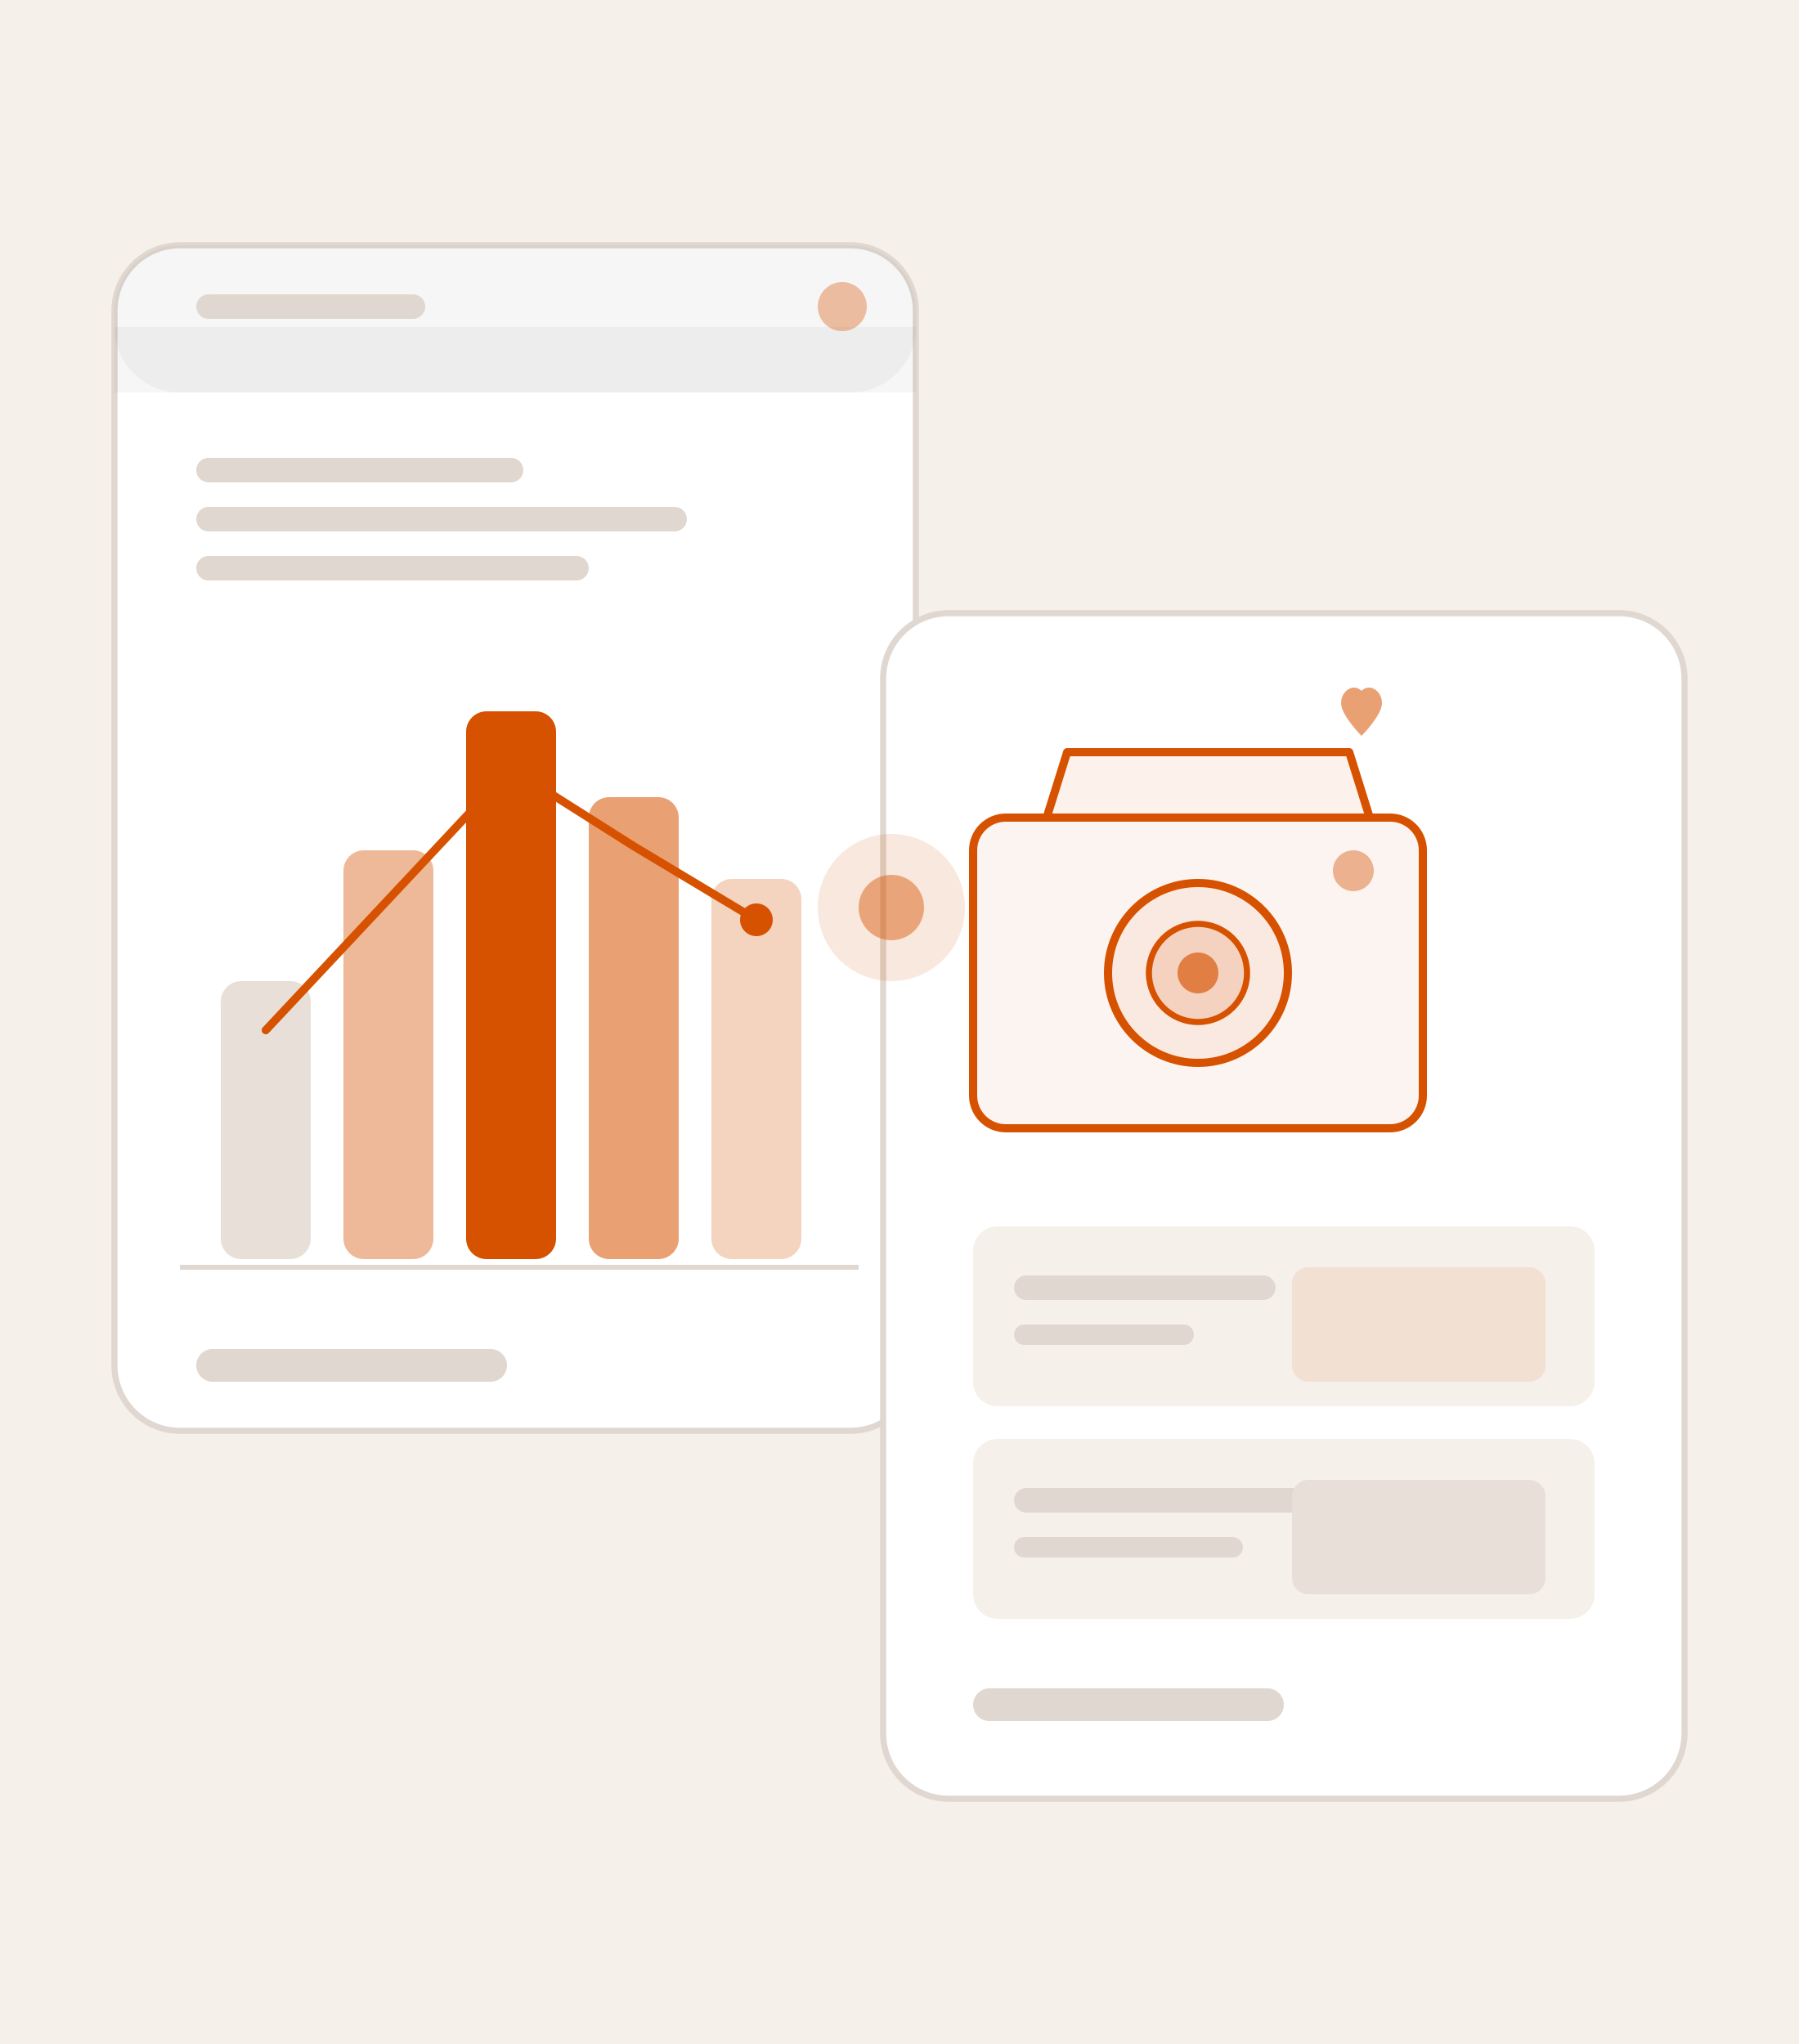
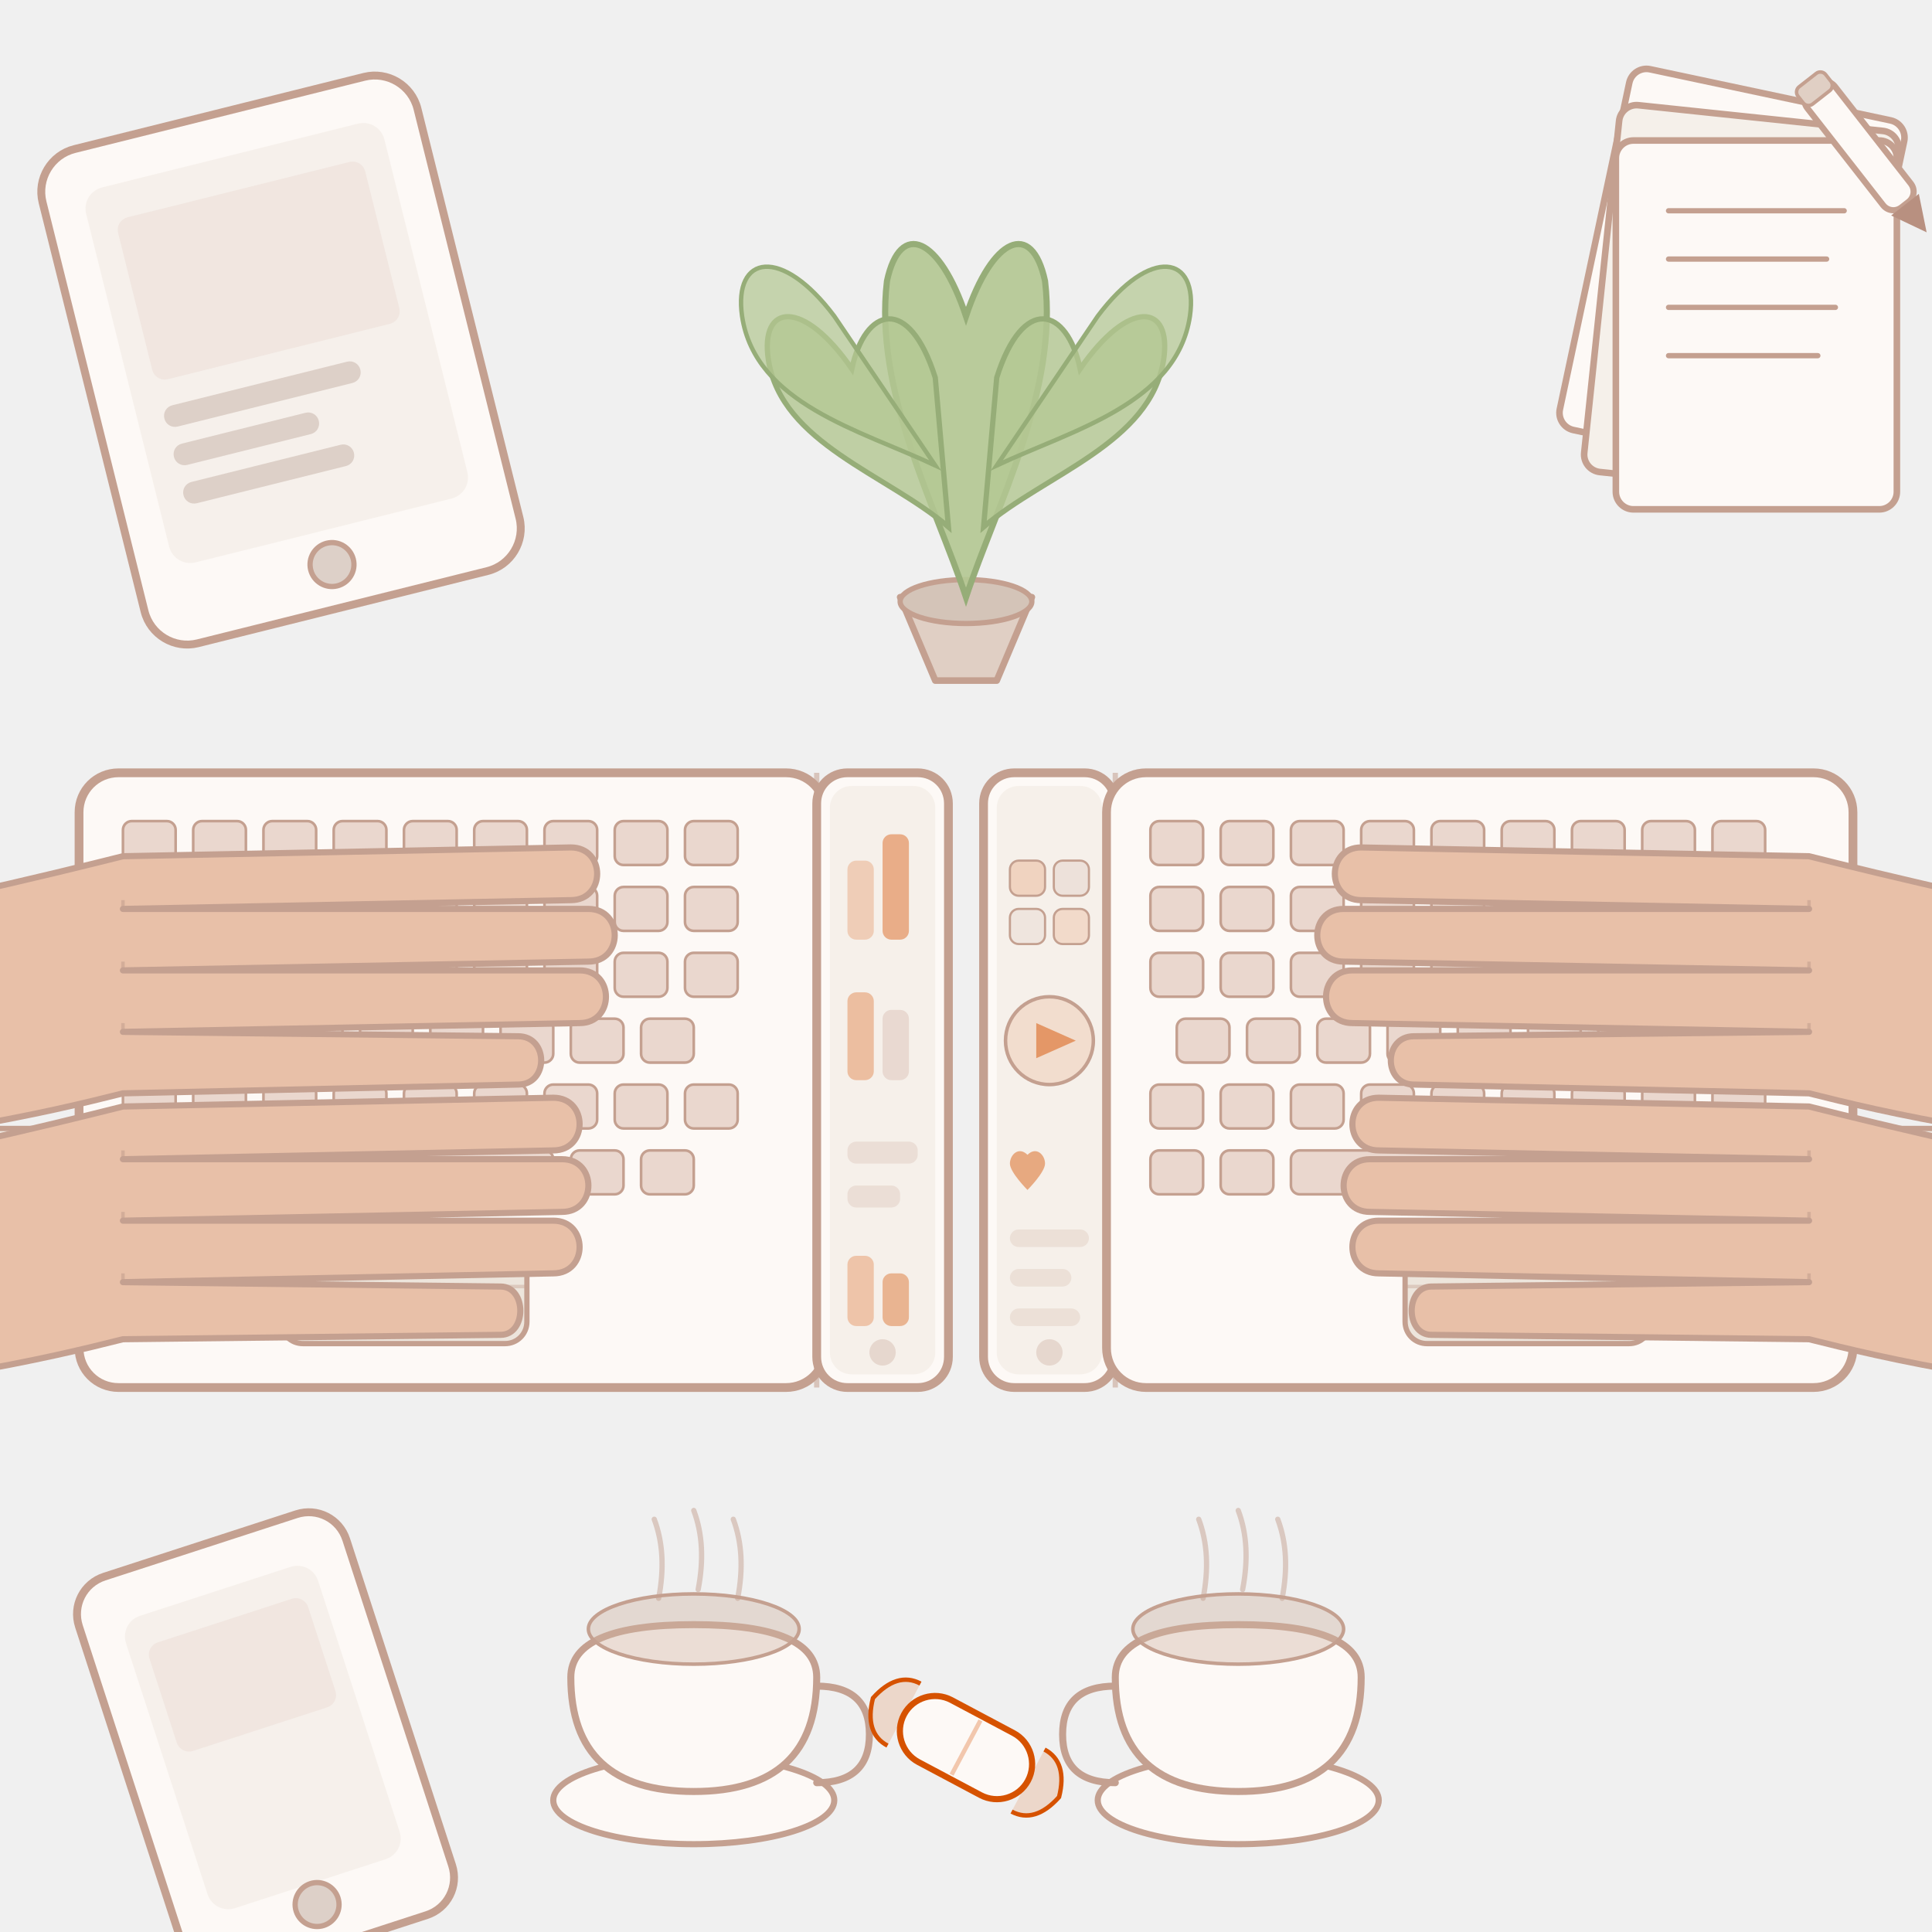
- <svg xmlns="http://www.w3.org/2000/svg" viewBox="0 0 440 500" fill="none">
-   <rect width="440" height="500" fill="#f5f0ea" />
-   <rect x="28" y="60" width="196" height="290" rx="16" fill="white" stroke="#e0d8d0" stroke-width="1.5" />
-   <rect x="28" y="60" width="196" height="36" rx="16" fill="#1a1a1a" fill-opacity="0.04" />
-   <rect x="28" y="80" width="196" height="16" fill="#1a1a1a" fill-opacity="0.04" />
-   <rect x="48" y="72" width="56" height="6" rx="3" fill="#e0d8d0" />
-   <circle cx="206" cy="75" r="6" fill="#d65200" fill-opacity="0.35" />
-   <rect x="54" y="240" width="22" height="68" rx="5" fill="#e8e0d8" />
-   <rect x="84" y="208" width="22" height="100" rx="5" fill="#d65200" fill-opacity="0.4" />
-   <rect x="114" y="174" width="22" height="134" rx="5" fill="#d65200" />
-   <rect x="144" y="195" width="22" height="113" rx="5" fill="#d65200" fill-opacity="0.55" />
-   <rect x="174" y="215" width="22" height="93" rx="5" fill="#d65200" fill-opacity="0.25" />
-   <polyline points="65,252 95,220 125,188 155,207 185,225" stroke="#d65200" stroke-width="2" stroke-linecap="round" stroke-linejoin="round" />
-   <circle cx="185" cy="225" r="4" fill="#d65200" />
-   <line x1="44" y1="310" x2="210" y2="310" stroke="#e0d8d0" stroke-width="1.2" />
-   <rect x="48" y="112" width="80" height="6" rx="3" fill="#e0d8d0" />
-   <rect x="48" y="124" width="120" height="6" rx="3" fill="#e0d8d0" />
-   <rect x="48" y="136" width="96" height="6" rx="3" fill="#e0d8d0" />
-   <rect x="48" y="330" width="76" height="8" rx="4" fill="#e0d8d0" />
-   <rect x="216" y="150" width="196" height="290" rx="16" fill="white" stroke="#e0d8d0" stroke-width="1.5" />
-   <rect x="238" y="200" width="110" height="76" rx="8" stroke="#d65200" stroke-width="2" fill="#d65200" fill-opacity="0.06" />
-   <path d="M256 200 L261 184 L330 184 L335 200" stroke="#d65200" stroke-width="2" fill="#d65200" fill-opacity="0.08" stroke-linejoin="round" />
-   <circle cx="293" cy="238" r="22" stroke="#d65200" stroke-width="2" fill="#d65200" fill-opacity="0.07" />
-   <circle cx="293" cy="238" r="12" stroke="#d65200" stroke-width="1.5" fill="#d65200" fill-opacity="0.15" />
-   <circle cx="293" cy="238" r="5" fill="#d65200" fill-opacity="0.65" />
-   <circle cx="331" cy="213" r="5" fill="#d65200" fill-opacity="0.4" />
-   <rect x="238" y="300" width="152" height="44" rx="6" fill="#f5f0ea" />
-   <rect x="248" y="312" width="64" height="6" rx="3" fill="#e0d8d0" />
-   <rect x="248" y="324" width="44" height="5" rx="2.5" fill="#e0d8d0" />
-   <rect x="316" y="310" width="62" height="28" rx="4" fill="#d65200" fill-opacity="0.1" />
-   <rect x="238" y="352" width="152" height="44" rx="6" fill="#f5f0ea" />
-   <rect x="248" y="364" width="80" height="6" rx="3" fill="#e0d8d0" />
-   <rect x="248" y="376" width="56" height="5" rx="2.5" fill="#e0d8d0" />
-   <rect x="316" y="362" width="62" height="28" rx="4" fill="#e8e0d8" />
-   <rect x="238" y="413" width="76" height="8" rx="4" fill="#e0d8d0" />
-   <path d="M338 172 C338 169 335 167 333 169 C331 167 328 169 328 172 C328 175 333 180 333 180 C333 180 338 175 338 172Z" fill="#d65200" fill-opacity="0.55" />
-   <circle cx="218" cy="222" r="18" fill="#d65200" fill-opacity="0.13" />
-   <circle cx="218" cy="222" r="8" fill="#d65200" fill-opacity="0.45" />
+ <svg xmlns="http://www.w3.org/2000/svg" version="1.1" id="レイヤー_1" x="0px" y="0px" viewBox="0 0 440 440" style="enable-background:new 0 0 440 440;" xml:space="preserve">
+   <style type="text/css">
+ 	.st0{fill:#FDF9F6;stroke:#C4A090;stroke-width:1.8;}
+ 	.st1{fill:#F0E8E0;fill-opacity:0.5;}
+ 	.st2{fill:#DDD0C8;stroke:#C4A090;stroke-width:1.2;}
+ 	.st3{fill:#E8D8D0;fill-opacity:0.4;}
+ 	.st4{fill:#DDD0C8;}
+ 	.st5{fill:#E0CFC4;stroke:#C4A090;stroke-width:1.5;stroke-linejoin:round;}
+ 	.st6{fill:#D4C4B8;stroke:#C4A090;stroke-width:1.2;}
+ 	.st7{fill:#B4C894;fill-opacity:0.92;stroke:#96AD78;stroke-width:1.4;}
+ 	.st8{fill:#B4C894;fill-opacity:0.82;stroke:#96AD78;stroke-width:1.2;}
+ 	.st9{fill:#B4C894;fill-opacity:0.72;stroke:#96AD78;}
+ 	.st10{fill:#FDF9F6;stroke:#C4A090;stroke-width:1.5;}
+ 	.st11{fill:#F5F0EA;stroke:#C4A090;stroke-width:1.5;}
+ 	.st12{fill:none;stroke:#C4A090;stroke-width:1.2;stroke-linecap:round;}
+ 	.st13{fill:#FDF9F6;stroke:#C4A090;stroke-width:1.4;}
+ 	.st14{fill:#B89080;}
+ 	.st15{fill:#E0CFC4;stroke:#C4A090;stroke-width:0.8;}
+ 	.st16{fill:#FDF9F6;stroke:#C4A090;stroke-width:2;}
+ 	.st17{fill:none;stroke:#C4A090;stroke-width:1.2;stroke-opacity:0.55;}
+ 	.st18{fill:#F0E8E0;fill-opacity:0.55;}
+ 	.st19{fill:#D65200;fill-opacity:0.22;}
+ 	.st20{fill:#D65200;fill-opacity:0.42;}
+ 	.st21{fill:#D65200;fill-opacity:0.32;}
+ 	.st22{fill:#C4A090;fill-opacity:0.28;}
+ 	.st23{fill:#C4A090;fill-opacity:0.22;}
+ 	.st24{fill:#D65200;fill-opacity:0.28;}
+ 	.st25{fill:#D65200;fill-opacity:0.38;}
+ 	.st26{fill:#C4A090;fill-opacity:0.32;}
+ 	.st27{fill:#EAD7CE;stroke:#C4A090;stroke-width:0.6;}
+ 	.st28{fill:#EDE5DC;stroke:#C4A090;stroke-width:1.2;}
+ 	.st29{fill:none;stroke:#C4A090;stroke-width:0.8;stroke-opacity:0.4;}
+ 	.st30{fill:#D65200;fill-opacity:0.18;stroke:#C4A090;stroke-width:0.5;}
+ 	.st31{fill:#C4A090;fill-opacity:0.18;stroke:#C4A090;stroke-width:0.5;}
+ 	.st32{fill:#C4A090;fill-opacity:0.14;stroke:#C4A090;stroke-width:0.5;}
+ 	.st33{fill:#D65200;fill-opacity:0.14;stroke:#C4A090;stroke-width:0.5;}
+ 	.st34{fill:#D65200;fill-opacity:0.12;stroke:#C4A090;stroke-width:0.8;}
+ 	.st35{fill:#D65200;fill-opacity:0.5;}
+ 	.st36{fill:#D65200;fill-opacity:0.45;}
+ 	.st37{fill:#C4A090;fill-opacity:0.2;}
+ 	.st38{fill:#E8C0A8;stroke:#C4A090;stroke-width:1.4;stroke-linejoin:round;}
+ 	.st39{fill:none;stroke:#C4A090;stroke-width:0.8;stroke-opacity:0.6;}
+ 	.st40{fill:#F0E8E0;stroke:#C4A090;stroke-width:1.2;}
+ 	.st41{fill:none;stroke:#C4A090;stroke-opacity:0.4;}
+ 	.st42{fill:#FDF9F6;stroke:#C4A090;stroke-width:1.6;}
+ 	.st43{fill:#D0B4A4;fill-opacity:0.4;stroke:#C4A090;stroke-width:0.8;}
+ 	.st44{fill:none;stroke:#C4A090;stroke-width:1.6;stroke-linecap:round;}
+ 	.st45{fill:none;stroke:#C4A090;stroke-width:1.2;stroke-linecap:round;stroke-opacity:0.5;}
+ 	.st46{fill:#FDF9F6;stroke:#D65200;stroke-width:1.4;}
+ 	.st47{fill:#D65200;fill-opacity:0.16;stroke:#D65200;}
+ 	.st48{fill:none;stroke:#D65200;stroke-opacity:0.3;}
+ </style>
+   <g transform="rotate(-14, 64, 82)">
+     <path class="st0" d="M30,24l68,0c5.5,0,10,4.5,10,10l0,96c0,5.5-4.5,10-10,10l-68,0c-5.5,0-10-4.5-10-10l0-96   C20,28.5,24.5,24,30,24z" />
+     <path class="st1" d="M34,34h60c2.8,0,5,2.2,5,5v78c0,2.8-2.2,5-5,5l-60,0c-2.8,0-5-2.2-5-5l0-78C29,36.2,31.2,34,34,34z" />
+     <circle class="st2" cx="64" cy="130" r="5" />
+     <path class="st3" d="M38,42h52c1.7,0,3,1.3,3,3v32c0,1.7-1.3,3-3,3H38c-1.7,0-3-1.3-3-3V45C35,43.3,36.3,42,38,42z" />
+     <path class="st4" d="M37.5,86h41c1.4,0,2.5,1.1,2.5,2.5l0,0c0,1.4-1.1,2.5-2.5,2.5h-41c-1.4,0-2.5-1.1-2.5-2.5l0,0   C35,87.1,36.1,86,37.5,86z" />
+     <path class="st4" d="M37.5,95l29,0c1.4,0,2.5,1.1,2.5,2.5l0,0c0,1.4-1.1,2.5-2.5,2.5h-29c-1.4,0-2.5-1.1-2.5-2.5l0,0   C35,96.1,36.1,95,37.5,95z" />
+     <path class="st4" d="M37.5,104h35c1.4,0,2.5,1.1,2.5,2.5l0,0c0,1.4-1.1,2.5-2.5,2.5h-35c-1.4,0-2.5-1.1-2.5-2.5l0,0   C35,105.1,36.1,104,37.5,104z" />
+   </g>
+   <path class="st5" d="M205,136l8,19h14l8-19H205z" />
+   <ellipse class="st6" cx="220" cy="137" rx="15" ry="5" />
+   <path class="st7" d="M220,136c-7-21-21-47-18-72c3-14,12-10,18,8c6-18,15-22,18-8C241,89,227,115,220,136z" />
+   <path class="st8" d="M216,120c-14-12-38-19-41-38c-2-13,8-14,19,2c3-14,13-17,19,2L216,120z" />
+   <path class="st9" d="M213,106c-17-8-41-14-44-34c-2-14,9-16,21,0L213,106z" />
+   <path class="st8" d="M224,120c14-12,38-19,41-38c2-13-8-14-19,2c-3-14-13-17-19,2L224,120z" />
+   <path class="st9" d="M227,106c17-8,41-14,44-34c2-14-9-16-21,0L227,106z" />
+   <g transform="rotate(12, 390, 74)">
+     <path class="st10" d="M364,20l56,0c2.2,0,4,1.8,4,4l0,76c0,2.2-1.8,4-4,4l-56,0c-2.2,0-4-1.8-4-4l0-76C360,21.8,361.8,20,364,20z" />
+   </g>
+   <g transform="rotate(6, 390, 74)">
+     <path class="st11" d="M368,26l56,0c2.2,0,4,1.8,4,4l0,76c0,2.2-1.8,4-4,4l-56,0c-2.2,0-4-1.8-4-4l0-76C364,27.8,365.8,26,368,26z" />
+   </g>
+   <path class="st10" d="M372,32h56c2.2,0,4,1.8,4,4v76c0,2.2-1.8,4-4,4h-56c-2.2,0-4-1.8-4-4V36C368,33.8,369.8,32,372,32z" />
+   <line class="st12" x1="380" y1="48" x2="420" y2="48" />
+   <line class="st12" x1="380" y1="59" x2="416" y2="59" />
+   <line class="st12" x1="380" y1="70" x2="418" y2="70" />
+   <line class="st12" x1="380" y1="81" x2="414" y2="81" />
+   <g transform="rotate(-38, 424, 34)">
+     <path class="st13" d="M423,16l2,0c1.7,0,3,1.3,3,3v28c0,1.7-1.3,3-3,3h-2c-1.7,0-3-1.3-3-3V19C420,17.3,421.3,16,423,16z" />
+     <path class="st14" d="M420,50l4,8l4-8H420z" />
+     <path class="st15" d="M421.5,14l5,0c0.8,0,1.5,0.7,1.5,1.5v2c0,0.8-0.7,1.5-1.5,1.5l-5,0c-0.8,0-1.5-0.7-1.5-1.5v-2   C420,14.7,420.7,14,421.5,14z" />
+   </g>
+   <path class="st16" d="M27,176h152c5,0,9,4,9,9v122c0,5-4,9-9,9H27c-5,0-9-4-9-9V185C18,180,22,176,27,176z" />
+   <path class="st16" d="M193,176h16c3.9,0,7,3.1,7,7v126c0,3.9-3.1,7-7,7h-16c-3.9,0-7-3.1-7-7V183C186,179.1,189.1,176,193,176z" />
+   <line class="st17" x1="186" y1="176" x2="186" y2="316" />
+   <path class="st18" d="M194,179h14c2.8,0,5,2.2,5,5v124c0,2.8-2.2,5-5,5h-14c-2.8,0-5-2.2-5-5V184C189,181.2,191.2,179,194,179z" />
+   <path class="st19" d="M195,196h2c1.1,0,2,0.9,2,2v14c0,1.1-0.9,2-2,2h-2c-1.1,0-2-0.9-2-2v-14C193,196.9,193.9,196,195,196z" />
+   <path class="st20" d="M203,190h2c1.1,0,2,0.9,2,2v20c0,1.1-0.9,2-2,2h-2c-1.1,0-2-0.9-2-2v-20C201,190.9,201.9,190,203,190z" />
+   <path class="st21" d="M195,226h2c1.1,0,2,0.9,2,2v16c0,1.1-0.9,2-2,2h-2c-1.1,0-2-0.9-2-2v-16C193,226.9,193.9,226,195,226z" />
+   <path class="st22" d="M203,230h2c1.1,0,2,0.9,2,2v12c0,1.1-0.9,2-2,2h-2c-1.1,0-2-0.9-2-2v-12C201,230.9,201.9,230,203,230z" />
+   <path class="st23" d="M195,260h12c1.1,0,2,0.9,2,2v1c0,1.1-0.9,2-2,2h-12c-1.1,0-2-0.9-2-2v-1C193,260.9,193.9,260,195,260z" />
+   <path class="st23" d="M195,270h8c1.1,0,2,0.9,2,2v1c0,1.1-0.9,2-2,2h-8c-1.1,0-2-0.9-2-2v-1C193,270.9,193.9,270,195,270z" />
+   <path class="st24" d="M195,286h2c1.1,0,2,0.9,2,2v12c0,1.1-0.9,2-2,2h-2c-1.1,0-2-0.9-2-2v-12C193,286.9,193.9,286,195,286z" />
+   <path class="st25" d="M203,290h2c1.1,0,2,0.9,2,2v8c0,1.1-0.9,2-2,2h-2c-1.1,0-2-0.9-2-2v-8C201,290.9,201.9,290,203,290z" />
+   <circle class="st26" cx="201" cy="308" r="3" />
+   <path class="st27" d="M30,187h8c1.1,0,2,0.9,2,2v6c0,1.1-0.9,2-2,2h-8c-1.1,0-2-0.9-2-2v-6C28,187.9,28.9,187,30,187z" />
+   <path class="st27" d="M46,187h8c1.1,0,2,0.9,2,2v6c0,1.1-0.9,2-2,2h-8c-1.1,0-2-0.9-2-2v-6C44,187.9,44.9,187,46,187z" />
+   <path class="st27" d="M62,187h8c1.1,0,2,0.9,2,2v6c0,1.1-0.9,2-2,2h-8c-1.1,0-2-0.9-2-2v-6C60,187.9,60.9,187,62,187z" />
+   <path class="st27" d="M78,187h8c1.1,0,2,0.9,2,2v6c0,1.1-0.9,2-2,2h-8c-1.1,0-2-0.9-2-2v-6C76,187.9,76.9,187,78,187z" />
+   <path class="st27" d="M94,187h8c1.1,0,2,0.9,2,2v6c0,1.1-0.9,2-2,2h-8c-1.1,0-2-0.9-2-2v-6C92,187.9,92.9,187,94,187z" />
+   <path class="st27" d="M110,187h8c1.1,0,2,0.9,2,2v6c0,1.1-0.9,2-2,2h-8c-1.1,0-2-0.9-2-2v-6C108,187.9,108.9,187,110,187z" />
+   <path class="st27" d="M126,187h8c1.1,0,2,0.9,2,2v6c0,1.1-0.9,2-2,2h-8c-1.1,0-2-0.9-2-2v-6C124,187.9,124.9,187,126,187z" />
+   <path class="st27" d="M142,187h8c1.1,0,2,0.9,2,2v6c0,1.1-0.9,2-2,2h-8c-1.1,0-2-0.9-2-2v-6C140,187.9,140.9,187,142,187z" />
+   <path class="st27" d="M158,187h8c1.1,0,2,0.9,2,2v6c0,1.1-0.9,2-2,2h-8c-1.1,0-2-0.9-2-2v-6C156,187.9,156.9,187,158,187z" />
+   <path class="st27" d="M30,202h8c1.1,0,2,0.9,2,2v6c0,1.1-0.9,2-2,2h-8c-1.1,0-2-0.9-2-2v-6C28,202.9,28.9,202,30,202z" />
+   <path class="st27" d="M46,202h8c1.1,0,2,0.9,2,2v6c0,1.1-0.9,2-2,2h-8c-1.1,0-2-0.9-2-2v-6C44,202.9,44.9,202,46,202z" />
+   <path class="st27" d="M62,202h8c1.1,0,2,0.9,2,2v6c0,1.1-0.9,2-2,2h-8c-1.1,0-2-0.9-2-2v-6C60,202.9,60.9,202,62,202z" />
+   <path class="st27" d="M78,202h8c1.1,0,2,0.9,2,2v6c0,1.1-0.9,2-2,2h-8c-1.1,0-2-0.9-2-2v-6C76,202.9,76.9,202,78,202z" />
+   <path class="st27" d="M94,202h8c1.1,0,2,0.9,2,2v6c0,1.1-0.9,2-2,2h-8c-1.1,0-2-0.9-2-2v-6C92,202.9,92.9,202,94,202z" />
+   <path class="st27" d="M110,202h8c1.1,0,2,0.9,2,2v6c0,1.1-0.9,2-2,2h-8c-1.1,0-2-0.9-2-2v-6C108,202.9,108.9,202,110,202z" />
+   <path class="st27" d="M126,202h8c1.1,0,2,0.9,2,2v6c0,1.1-0.9,2-2,2h-8c-1.1,0-2-0.9-2-2v-6C124,202.9,124.9,202,126,202z" />
+   <path class="st27" d="M142,202h8c1.1,0,2,0.9,2,2v6c0,1.1-0.9,2-2,2h-8c-1.1,0-2-0.9-2-2v-6C140,202.9,140.9,202,142,202z" />
+   <path class="st27" d="M158,202h8c1.1,0,2,0.9,2,2v6c0,1.1-0.9,2-2,2h-8c-1.1,0-2-0.9-2-2v-6C156,202.9,156.9,202,158,202z" />
+   <path class="st27" d="M30,217h8c1.1,0,2,0.9,2,2v6c0,1.1-0.9,2-2,2h-8c-1.1,0-2-0.9-2-2v-6C28,217.9,28.9,217,30,217z" />
+   <path class="st27" d="M46,217h8c1.1,0,2,0.9,2,2v6c0,1.1-0.9,2-2,2h-8c-1.1,0-2-0.9-2-2v-6C44,217.9,44.9,217,46,217z" />
+   <path class="st27" d="M62,217h8c1.1,0,2,0.9,2,2v6c0,1.1-0.9,2-2,2h-8c-1.1,0-2-0.9-2-2v-6C60,217.9,60.9,217,62,217z" />
+   <path class="st27" d="M78,217h8c1.1,0,2,0.9,2,2v6c0,1.1-0.9,2-2,2h-8c-1.1,0-2-0.9-2-2v-6C76,217.9,76.9,217,78,217z" />
+   <path class="st27" d="M94,217h8c1.1,0,2,0.9,2,2v6c0,1.1-0.9,2-2,2h-8c-1.1,0-2-0.9-2-2v-6C92,217.9,92.9,217,94,217z" />
+   <path class="st27" d="M110,217h8c1.1,0,2,0.9,2,2v6c0,1.1-0.9,2-2,2h-8c-1.1,0-2-0.9-2-2v-6C108,217.9,108.9,217,110,217z" />
+   <path class="st27" d="M126,217h8c1.1,0,2,0.9,2,2v6c0,1.1-0.9,2-2,2h-8c-1.1,0-2-0.9-2-2v-6C124,217.9,124.9,217,126,217z" />
+   <path class="st27" d="M142,217h8c1.1,0,2,0.9,2,2v6c0,1.1-0.9,2-2,2h-8c-1.1,0-2-0.9-2-2v-6C140,217.9,140.9,217,142,217z" />
+   <path class="st27" d="M158,217h8c1.1,0,2,0.9,2,2v6c0,1.1-0.9,2-2,2h-8c-1.1,0-2-0.9-2-2v-6C156,217.9,156.9,217,158,217z" />
+   <path class="st27" d="M36,232h8c1.1,0,2,0.9,2,2v6c0,1.1-0.9,2-2,2h-8c-1.1,0-2-0.9-2-2v-6C34,232.9,34.9,232,36,232z" />
+   <path class="st27" d="M52,232h8c1.1,0,2,0.9,2,2v6c0,1.1-0.9,2-2,2h-8c-1.1,0-2-0.9-2-2v-6C50,232.9,50.9,232,52,232z" />
+   <path class="st27" d="M68,232h8c1.1,0,2,0.9,2,2v6c0,1.1-0.9,2-2,2h-8c-1.1,0-2-0.9-2-2v-6C66,232.9,66.9,232,68,232z" />
+   <path class="st27" d="M84,232h8c1.1,0,2,0.9,2,2v6c0,1.1-0.9,2-2,2h-8c-1.1,0-2-0.9-2-2v-6C82,232.9,82.9,232,84,232z" />
+   <path class="st27" d="M100,232h8c1.1,0,2,0.9,2,2v6c0,1.1-0.9,2-2,2h-8c-1.1,0-2-0.9-2-2v-6C98,232.9,98.9,232,100,232z" />
+   <path class="st27" d="M116,232h8c1.1,0,2,0.9,2,2v6c0,1.1-0.9,2-2,2h-8c-1.1,0-2-0.9-2-2v-6C114,232.9,114.9,232,116,232z" />
+   <path class="st27" d="M132,232h8c1.1,0,2,0.9,2,2v6c0,1.1-0.9,2-2,2h-8c-1.1,0-2-0.9-2-2v-6C130,232.9,130.9,232,132,232z" />
+   <path class="st27" d="M148,232h8c1.1,0,2,0.9,2,2v6c0,1.1-0.9,2-2,2h-8c-1.1,0-2-0.9-2-2v-6C146,232.9,146.9,232,148,232z" />
+   <path class="st27" d="M30,247h8c1.1,0,2,0.9,2,2v6c0,1.1-0.9,2-2,2h-8c-1.1,0-2-0.9-2-2v-6C28,247.9,28.9,247,30,247z" />
+   <path class="st27" d="M46,247h8c1.1,0,2,0.9,2,2v6c0,1.1-0.9,2-2,2h-8c-1.1,0-2-0.9-2-2v-6C44,247.9,44.9,247,46,247z" />
+   <path class="st27" d="M62,247h8c1.1,0,2,0.9,2,2v6c0,1.1-0.9,2-2,2h-8c-1.1,0-2-0.9-2-2v-6C60,247.9,60.9,247,62,247z" />
+   <path class="st27" d="M78,247h8c1.1,0,2,0.9,2,2v6c0,1.1-0.9,2-2,2h-8c-1.1,0-2-0.9-2-2v-6C76,247.9,76.9,247,78,247z" />
+   <path class="st27" d="M94,247h8c1.1,0,2,0.9,2,2v6c0,1.1-0.9,2-2,2h-8c-1.1,0-2-0.9-2-2v-6C92,247.9,92.9,247,94,247z" />
+   <path class="st27" d="M110,247h8c1.1,0,2,0.9,2,2v6c0,1.1-0.9,2-2,2h-8c-1.1,0-2-0.9-2-2v-6C108,247.9,108.9,247,110,247z" />
+   <path class="st27" d="M126,247h8c1.1,0,2,0.9,2,2v6c0,1.1-0.9,2-2,2h-8c-1.1,0-2-0.9-2-2v-6C124,247.9,124.9,247,126,247z" />
+   <path class="st27" d="M142,247h8c1.1,0,2,0.9,2,2v6c0,1.1-0.9,2-2,2h-8c-1.1,0-2-0.9-2-2v-6C140,247.9,140.9,247,142,247z" />
+   <path class="st27" d="M158,247h8c1.1,0,2,0.9,2,2v6c0,1.1-0.9,2-2,2h-8c-1.1,0-2-0.9-2-2v-6C156,247.9,156.9,247,158,247z" />
+   <path class="st27" d="M30,262h8c1.1,0,2,0.9,2,2v6c0,1.1-0.9,2-2,2h-8c-1.1,0-2-0.9-2-2v-6C28,262.9,28.9,262,30,262z" />
+   <path class="st27" d="M46,262h8c1.1,0,2,0.9,2,2v6c0,1.1-0.9,2-2,2h-8c-1.1,0-2-0.9-2-2v-6C44,262.9,44.9,262,46,262z" />
+   <path class="st27" d="M62,262h62c1.1,0,2,0.9,2,2v6c0,1.1-0.9,2-2,2H62c-1.1,0-2-0.9-2-2v-6C60,262.9,60.9,262,62,262z" />
+   <path class="st27" d="M132,262h8c1.1,0,2,0.9,2,2v6c0,1.1-0.9,2-2,2h-8c-1.1,0-2-0.9-2-2v-6C130,262.9,130.9,262,132,262z" />
+   <path class="st27" d="M148,262h8c1.1,0,2,0.9,2,2v6c0,1.1-0.9,2-2,2h-8c-1.1,0-2-0.9-2-2v-6C146,262.9,146.9,262,148,262z" />
+   <path class="st28" d="M69,280h46c2.8,0,5,2.2,5,5v16c0,2.8-2.2,5-5,5H69c-2.8,0-5-2.2-5-5v-16C64,282.2,66.2,280,69,280z" />
+   <line class="st29" x1="64" y1="293" x2="120" y2="293" />
+   <path class="st16" d="M231,176h16c3.9,0,7,3.1,7,7v126c0,3.9-3.1,7-7,7h-16c-3.9,0-7-3.1-7-7V183C224,179.1,227.1,176,231,176z" />
+   <line class="st17" x1="254" y1="176" x2="254" y2="316" />
+   <path class="st18" d="M232,179h14c2.8,0,5,2.2,5,5v124c0,2.8-2.2,5-5,5h-14c-2.8,0-5-2.2-5-5V184C227,181.2,229.2,179,232,179z" />
+   <path class="st30" d="M232,196h4c1.1,0,2,0.9,2,2v4c0,1.1-0.9,2-2,2h-4c-1.1,0-2-0.9-2-2v-4C230,196.9,230.9,196,232,196z" />
+   <path class="st31" d="M242,196h4c1.1,0,2,0.9,2,2v4c0,1.1-0.9,2-2,2h-4c-1.1,0-2-0.9-2-2v-4C240,196.9,240.9,196,242,196z" />
+   <path class="st32" d="M232,207h4c1.1,0,2,0.9,2,2v4c0,1.1-0.9,2-2,2h-4c-1.1,0-2-0.9-2-2v-4C230,207.9,230.9,207,232,207z" />
+   <path class="st33" d="M242,207h4c1.1,0,2,0.9,2,2v4c0,1.1-0.9,2-2,2h-4c-1.1,0-2-0.9-2-2v-4C240,207.9,240.9,207,242,207z" />
+   <circle class="st34" cx="239" cy="237" r="10" />
+   <path class="st35" d="M236,233l9,4l-9,4V233z" />
+   <path class="st36" d="M238,265c0-2-2-4-4-2c-2-2-4,0-4,2s4,6,4,6S238,267,238,265z" />
+   <path class="st37" d="M232,280h14c1.1,0,2,0.9,2,2l0,0c0,1.1-0.9,2-2,2h-14c-1.1,0-2-0.9-2-2l0,0C230,280.9,230.9,280,232,280z" />
+   <path class="st37" d="M232,289h10c1.1,0,2,0.9,2,2l0,0c0,1.1-0.9,2-2,2h-10c-1.1,0-2-0.9-2-2l0,0C230,289.9,230.9,289,232,289z" />
+   <path class="st37" d="M232,298h12c1.1,0,2,0.9,2,2l0,0c0,1.1-0.9,2-2,2h-12c-1.1,0-2-0.9-2-2l0,0C230,298.9,230.9,298,232,298z" />
+   <circle class="st26" cx="239" cy="308" r="3" />
+   <path class="st16" d="M261,176h152c5,0,9,4,9,9v122c0,5-4,9-9,9H261c-5,0-9-4-9-9V185C252,180,256,176,261,176z" />
+   <path class="st27" d="M264,187h8c1.1,0,2,0.9,2,2v6c0,1.1-0.9,2-2,2h-8c-1.1,0-2-0.9-2-2v-6C262,187.9,262.9,187,264,187z" />
+   <path class="st27" d="M280,187h8c1.1,0,2,0.9,2,2v6c0,1.1-0.9,2-2,2h-8c-1.1,0-2-0.9-2-2v-6C278,187.9,278.9,187,280,187z" />
+   <path class="st27" d="M296,187h8c1.1,0,2,0.9,2,2v6c0,1.1-0.9,2-2,2h-8c-1.1,0-2-0.9-2-2v-6C294,187.9,294.9,187,296,187z" />
+   <path class="st27" d="M312,187h8c1.1,0,2,0.9,2,2v6c0,1.1-0.9,2-2,2h-8c-1.1,0-2-0.9-2-2v-6C310,187.9,310.9,187,312,187z" />
+   <path class="st27" d="M328,187h8c1.1,0,2,0.9,2,2v6c0,1.1-0.9,2-2,2h-8c-1.1,0-2-0.9-2-2v-6C326,187.9,326.9,187,328,187z" />
+   <path class="st27" d="M344,187h8c1.1,0,2,0.9,2,2v6c0,1.1-0.9,2-2,2h-8c-1.1,0-2-0.9-2-2v-6C342,187.9,342.9,187,344,187z" />
+   <path class="st27" d="M360,187h8c1.1,0,2,0.9,2,2v6c0,1.1-0.9,2-2,2h-8c-1.1,0-2-0.9-2-2v-6C358,187.9,358.9,187,360,187z" />
+   <path class="st27" d="M376,187h8c1.1,0,2,0.9,2,2v6c0,1.1-0.9,2-2,2h-8c-1.1,0-2-0.9-2-2v-6C374,187.9,374.9,187,376,187z" />
+   <path class="st27" d="M392,187h8c1.1,0,2,0.9,2,2v6c0,1.1-0.9,2-2,2h-8c-1.1,0-2-0.9-2-2v-6C390,187.9,390.9,187,392,187z" />
+   <path class="st27" d="M264,202h8c1.1,0,2,0.9,2,2v6c0,1.1-0.9,2-2,2h-8c-1.1,0-2-0.9-2-2v-6C262,202.9,262.9,202,264,202z" />
+   <path class="st27" d="M280,202h8c1.1,0,2,0.9,2,2v6c0,1.1-0.9,2-2,2h-8c-1.1,0-2-0.9-2-2v-6C278,202.9,278.9,202,280,202z" />
+   <path class="st27" d="M296,202h8c1.1,0,2,0.9,2,2v6c0,1.1-0.9,2-2,2h-8c-1.1,0-2-0.9-2-2v-6C294,202.9,294.9,202,296,202z" />
+   <path class="st27" d="M312,202h8c1.1,0,2,0.9,2,2v6c0,1.1-0.9,2-2,2h-8c-1.1,0-2-0.9-2-2v-6C310,202.9,310.9,202,312,202z" />
+   <path class="st27" d="M328,202h8c1.1,0,2,0.9,2,2v6c0,1.1-0.9,2-2,2h-8c-1.1,0-2-0.9-2-2v-6C326,202.9,326.9,202,328,202z" />
+   <path class="st27" d="M344,202h8c1.1,0,2,0.9,2,2v6c0,1.1-0.9,2-2,2h-8c-1.1,0-2-0.9-2-2v-6C342,202.9,342.9,202,344,202z" />
+   <path class="st27" d="M360,202h8c1.1,0,2,0.9,2,2v6c0,1.1-0.9,2-2,2h-8c-1.1,0-2-0.9-2-2v-6C358,202.9,358.9,202,360,202z" />
+   <path class="st27" d="M376,202h8c1.1,0,2,0.9,2,2v6c0,1.1-0.9,2-2,2h-8c-1.1,0-2-0.9-2-2v-6C374,202.9,374.9,202,376,202z" />
+   <path class="st27" d="M392,202h8c1.1,0,2,0.9,2,2v6c0,1.1-0.9,2-2,2h-8c-1.1,0-2-0.9-2-2v-6C390,202.9,390.9,202,392,202z" />
+   <path class="st27" d="M264,217h8c1.1,0,2,0.9,2,2v6c0,1.1-0.9,2-2,2h-8c-1.1,0-2-0.9-2-2v-6C262,217.9,262.9,217,264,217z" />
+   <path class="st27" d="M280,217h8c1.1,0,2,0.9,2,2v6c0,1.1-0.9,2-2,2h-8c-1.1,0-2-0.9-2-2v-6C278,217.9,278.9,217,280,217z" />
+   <path class="st27" d="M296,217h8c1.1,0,2,0.9,2,2v6c0,1.1-0.9,2-2,2h-8c-1.1,0-2-0.9-2-2v-6C294,217.9,294.9,217,296,217z" />
+   <path class="st27" d="M312,217h8c1.1,0,2,0.9,2,2v6c0,1.1-0.9,2-2,2h-8c-1.1,0-2-0.9-2-2v-6C310,217.9,310.9,217,312,217z" />
+   <path class="st27" d="M328,217h8c1.1,0,2,0.9,2,2v6c0,1.1-0.9,2-2,2h-8c-1.1,0-2-0.9-2-2v-6C326,217.9,326.9,217,328,217z" />
+   <path class="st27" d="M344,217h8c1.1,0,2,0.9,2,2v6c0,1.1-0.9,2-2,2h-8c-1.1,0-2-0.9-2-2v-6C342,217.9,342.9,217,344,217z" />
+   <path class="st27" d="M360,217h8c1.1,0,2,0.9,2,2v6c0,1.1-0.9,2-2,2h-8c-1.1,0-2-0.9-2-2v-6C358,217.9,358.9,217,360,217z" />
+   <path class="st27" d="M376,217h8c1.1,0,2,0.9,2,2v6c0,1.1-0.9,2-2,2h-8c-1.1,0-2-0.9-2-2v-6C374,217.9,374.9,217,376,217z" />
+   <path class="st27" d="M392,217h8c1.1,0,2,0.9,2,2v6c0,1.1-0.9,2-2,2h-8c-1.1,0-2-0.9-2-2v-6C390,217.9,390.9,217,392,217z" />
+   <path class="st27" d="M270,232h8c1.1,0,2,0.9,2,2v6c0,1.1-0.9,2-2,2h-8c-1.1,0-2-0.9-2-2v-6C268,232.9,268.9,232,270,232z" />
+   <path class="st27" d="M286,232h8c1.1,0,2,0.9,2,2v6c0,1.1-0.9,2-2,2h-8c-1.1,0-2-0.9-2-2v-6C284,232.9,284.9,232,286,232z" />
+   <path class="st27" d="M302,232h8c1.1,0,2,0.9,2,2v6c0,1.1-0.9,2-2,2h-8c-1.1,0-2-0.9-2-2v-6C300,232.9,300.9,232,302,232z" />
+   <path class="st27" d="M318,232h8c1.1,0,2,0.9,2,2v6c0,1.1-0.9,2-2,2h-8c-1.1,0-2-0.9-2-2v-6C316,232.9,316.9,232,318,232z" />
+   <path class="st27" d="M334,232h8c1.1,0,2,0.9,2,2v6c0,1.1-0.9,2-2,2h-8c-1.1,0-2-0.9-2-2v-6C332,232.9,332.9,232,334,232z" />
+   <path class="st27" d="M350,232h8c1.1,0,2,0.9,2,2v6c0,1.1-0.9,2-2,2h-8c-1.1,0-2-0.9-2-2v-6C348,232.9,348.9,232,350,232z" />
+   <path class="st27" d="M366,232h8c1.1,0,2,0.9,2,2v6c0,1.1-0.9,2-2,2h-8c-1.1,0-2-0.9-2-2v-6C364,232.9,364.9,232,366,232z" />
+   <path class="st27" d="M382,232h8c1.1,0,2,0.9,2,2v6c0,1.1-0.9,2-2,2h-8c-1.1,0-2-0.9-2-2v-6C380,232.9,380.9,232,382,232z" />
+   <path class="st27" d="M264,247h8c1.1,0,2,0.9,2,2v6c0,1.1-0.9,2-2,2h-8c-1.1,0-2-0.9-2-2v-6C262,247.9,262.9,247,264,247z" />
+   <path class="st27" d="M280,247h8c1.1,0,2,0.9,2,2v6c0,1.1-0.9,2-2,2h-8c-1.1,0-2-0.9-2-2v-6C278,247.9,278.9,247,280,247z" />
+   <path class="st27" d="M296,247h8c1.1,0,2,0.9,2,2v6c0,1.1-0.9,2-2,2h-8c-1.1,0-2-0.9-2-2v-6C294,247.9,294.9,247,296,247z" />
+   <path class="st27" d="M312,247h8c1.1,0,2,0.9,2,2v6c0,1.1-0.9,2-2,2h-8c-1.1,0-2-0.9-2-2v-6C310,247.9,310.9,247,312,247z" />
+   <path class="st27" d="M328,247h8c1.1,0,2,0.9,2,2v6c0,1.1-0.9,2-2,2h-8c-1.1,0-2-0.9-2-2v-6C326,247.9,326.9,247,328,247z" />
+   <path class="st27" d="M344,247h8c1.1,0,2,0.9,2,2v6c0,1.1-0.9,2-2,2h-8c-1.1,0-2-0.9-2-2v-6C342,247.9,342.9,247,344,247z" />
+   <path class="st27" d="M360,247h8c1.1,0,2,0.9,2,2v6c0,1.1-0.9,2-2,2h-8c-1.1,0-2-0.9-2-2v-6C358,247.9,358.9,247,360,247z" />
+   <path class="st27" d="M376,247h8c1.1,0,2,0.9,2,2v6c0,1.1-0.9,2-2,2h-8c-1.1,0-2-0.9-2-2v-6C374,247.9,374.9,247,376,247z" />
+   <path class="st27" d="M392,247h8c1.1,0,2,0.9,2,2v6c0,1.1-0.9,2-2,2h-8c-1.1,0-2-0.9-2-2v-6C390,247.9,390.9,247,392,247z" />
+   <path class="st27" d="M264,262h8c1.1,0,2,0.9,2,2v6c0,1.1-0.9,2-2,2h-8c-1.1,0-2-0.9-2-2v-6C262,262.9,262.9,262,264,262z" />
+   <path class="st27" d="M280,262h8c1.1,0,2,0.9,2,2v6c0,1.1-0.9,2-2,2h-8c-1.1,0-2-0.9-2-2v-6C278,262.9,278.9,262,280,262z" />
+   <path class="st27" d="M296,262h62c1.1,0,2,0.9,2,2v6c0,1.1-0.9,2-2,2h-62c-1.1,0-2-0.9-2-2v-6C294,262.9,294.9,262,296,262z" />
+   <path class="st27" d="M366,262h8c1.1,0,2,0.9,2,2v6c0,1.1-0.9,2-2,2h-8c-1.1,0-2-0.9-2-2v-6C364,262.9,364.9,262,366,262z" />
+   <path class="st27" d="M382,262h8c1.1,0,2,0.9,2,2v6c0,1.1-0.9,2-2,2h-8c-1.1,0-2-0.9-2-2v-6C380,262.9,380.9,262,382,262z" />
+   <path class="st28" d="M325,280h46c2.8,0,5,2.2,5,5v16c0,2.8-2.2,5-5,5h-46c-2.8,0-5-2.2-5-5v-16C320,282.2,322.2,280,325,280z" />
+   <line class="st29" x1="320" y1="293" x2="376" y2="293" />
+   <path class="st38" d="M-10,204c18-4,30-7,38-9l102-2c8,0,8,12,0,12l-102,2h106c8,0,8,12,0,12l-106,2h104c8,0,8,12,0,12l-104,2l90,1  c7,0,7,11,0,11l-90,2c-8,2-20,5-38,8V204z" />
+   <line class="st39" x1="28" y1="205" x2="28" y2="207" />
+   <line class="st39" x1="28" y1="219" x2="28" y2="221" />
+   <line class="st39" x1="28" y1="233" x2="28" y2="235" />
+   <path class="st40" d="M-12,257h26c3.3,0,6,2.7,6,6v32c0,3.3-2.7,6-6,6h-26c-3.3,0-6-2.7-6-6v-32C-18,259.7-15.3,257-12,257z" />
+   <line class="st41" x1="-18" y1="277" x2="20" y2="277" />
+   <path class="st38" d="M-10,261c18-4,30-7,38-9l98-2c8,0,8,12,0,12l-98,2h100c8,0,8,12,0,12l-100,2h98c8,0,8,12,0,12l-98,2l86,1  c6,0,6,11,0,11l-86,1c-8,2-20,5-38,8V261z" />
+   <line class="st39" x1="28" y1="262" x2="28" y2="264" />
+   <line class="st39" x1="28" y1="276" x2="28" y2="278" />
+   <line class="st39" x1="28" y1="290" x2="28" y2="292" />
+   <path class="st38" d="M450,204c-18-4-30-7-38-9l-102-2c-8,0-8,12,0,12l102,2H306c-8,0-8,12,0,12l106,2H308c-8,0-8,12,0,12l104,2  l-90,1c-7,0-7,11,0,11l90,2c8,2,20,5,38,8V204z" />
+   <line class="st39" x1="412" y1="205" x2="412" y2="207" />
+   <line class="st39" x1="412" y1="219" x2="412" y2="221" />
+   <line class="st39" x1="412" y1="233" x2="412" y2="235" />
+   <path class="st40" d="M426,257h26c3.3,0,6,2.7,6,6v32c0,3.3-2.7,6-6,6h-26c-3.3,0-6-2.7-6-6v-32C420,259.7,422.7,257,426,257z" />
+   <line class="st41" x1="420" y1="277" x2="458" y2="277" />
+   <path class="st38" d="M450,261c-18-4-30-7-38-9l-98-2c-8,0-8,12,0,12l98,2H312c-8,0-8,12,0,12l100,2h-98c-8,0-8,12,0,12l98,2l-86,1  c-6,0-6,11,0,11l86,1c8,2,20,5,38,8V261z" />
+   <line class="st39" x1="412" y1="262" x2="412" y2="264" />
+   <line class="st39" x1="412" y1="276" x2="412" y2="278" />
+   <line class="st39" x1="412" y1="290" x2="412" y2="292" />
+   <g transform="rotate(-18, 58, 390)">
+     <path class="st0" d="M35,350h46c5,0,9,4,9,9l0,78c0,5-4,9-9,9H35c-5,0-9-4-9-9l0-78C26,354,30,350,35,350z" />
+     <path class="st1" d="M40,361l36,0c2.8,0,5,2.2,5,5l0,60c0,2.8-2.2,5-5,5l-36,0c-2.8,0-5-2.2-5-5l0-60C35,363.2,37.2,361,40,361z" />
+     <circle class="st2" cx="58" cy="436" r="5" />
+     <path class="st3" d="M42,368l32,0c1.7,0,3,1.3,3,3v20c0,1.7-1.3,3-3,3H42c-1.7,0-3-1.3-3-3l0-20C39,369.3,40.3,368,42,368z" />
+   </g>
+   <ellipse class="st13" cx="158" cy="410" rx="32" ry="10" />
+   <path class="st42" d="M130,382c0,17.3,9.3,26,28,26s28-8.7,28-26c0-8-9.3-12-28-12S130,374,130,382z" />
+   <ellipse class="st43" cx="158" cy="371" rx="24" ry="8" />
+   <path class="st44" d="M186,384c8,0,12,3.7,12,11s-4,11-12,11" />
+   <path class="st45" d="M150,364c1.3-6.7,1-12.7-1-18" />
+   <path class="st45" d="M159,362c1.3-6.7,1-12.7-1-18" />
+   <path class="st45" d="M168,364c1.3-6.7,1-12.7-1-18" />
+   <g transform="rotate(28, 220, 398)">
+     <path class="st46" d="M212,390h16c4.4,0,8,3.6,8,8l0,0c0,4.4-3.6,8-8,8h-16c-4.4,0-8-3.6-8-8l0,0C204,393.6,207.6,390,212,390z" />
+     <path class="st47" d="M204,390c-4,0-6.7,2.7-8,8c1.3,5.3,4,8,8,8" />
+     <path class="st47" d="M236,390c4,0,6.7,2.7,8,8c-1.3,5.3-4,8-8,8" />
+     <line class="st48" x1="220" y1="391" x2="220" y2="405" />
+   </g>
+   <ellipse class="st13" cx="282" cy="410" rx="32" ry="10" />
+   <path class="st42" d="M254,382c0,17.3,9.3,26,28,26s28-8.7,28-26c0-8-9.3-12-28-12S254,374,254,382z" />
+   <ellipse class="st43" cx="282" cy="371" rx="24" ry="8" />
+   <path class="st44" d="M254,384c-8,0-12,3.7-12,11s4,11,12,11" />
+   <path class="st45" d="M274,364c1.3-6.7,1-12.7-1-18" />
+   <path class="st45" d="M283,362c1.3-6.7,1-12.7-1-18" />
+   <path class="st45" d="M292,364c1.3-6.7,1-12.7-1-18" />
</svg>
